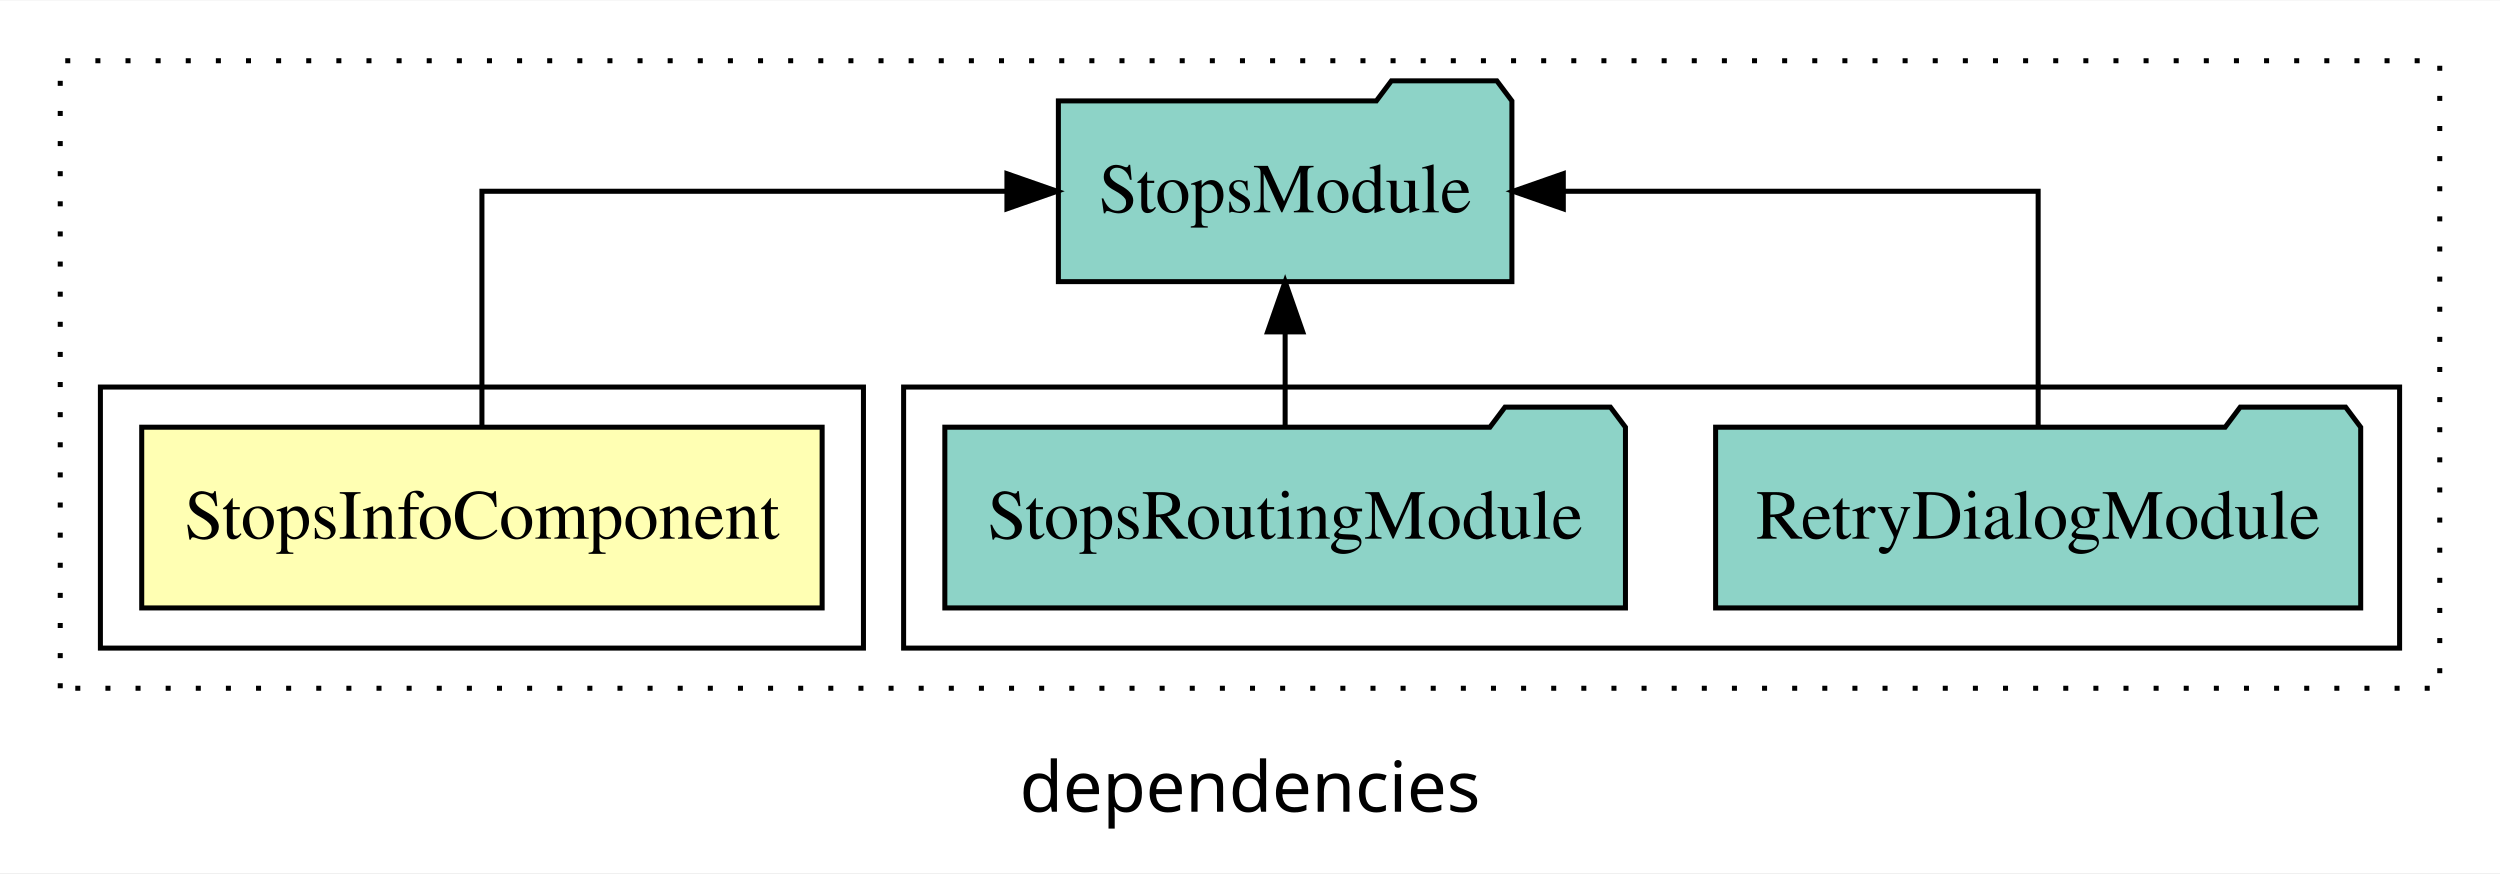
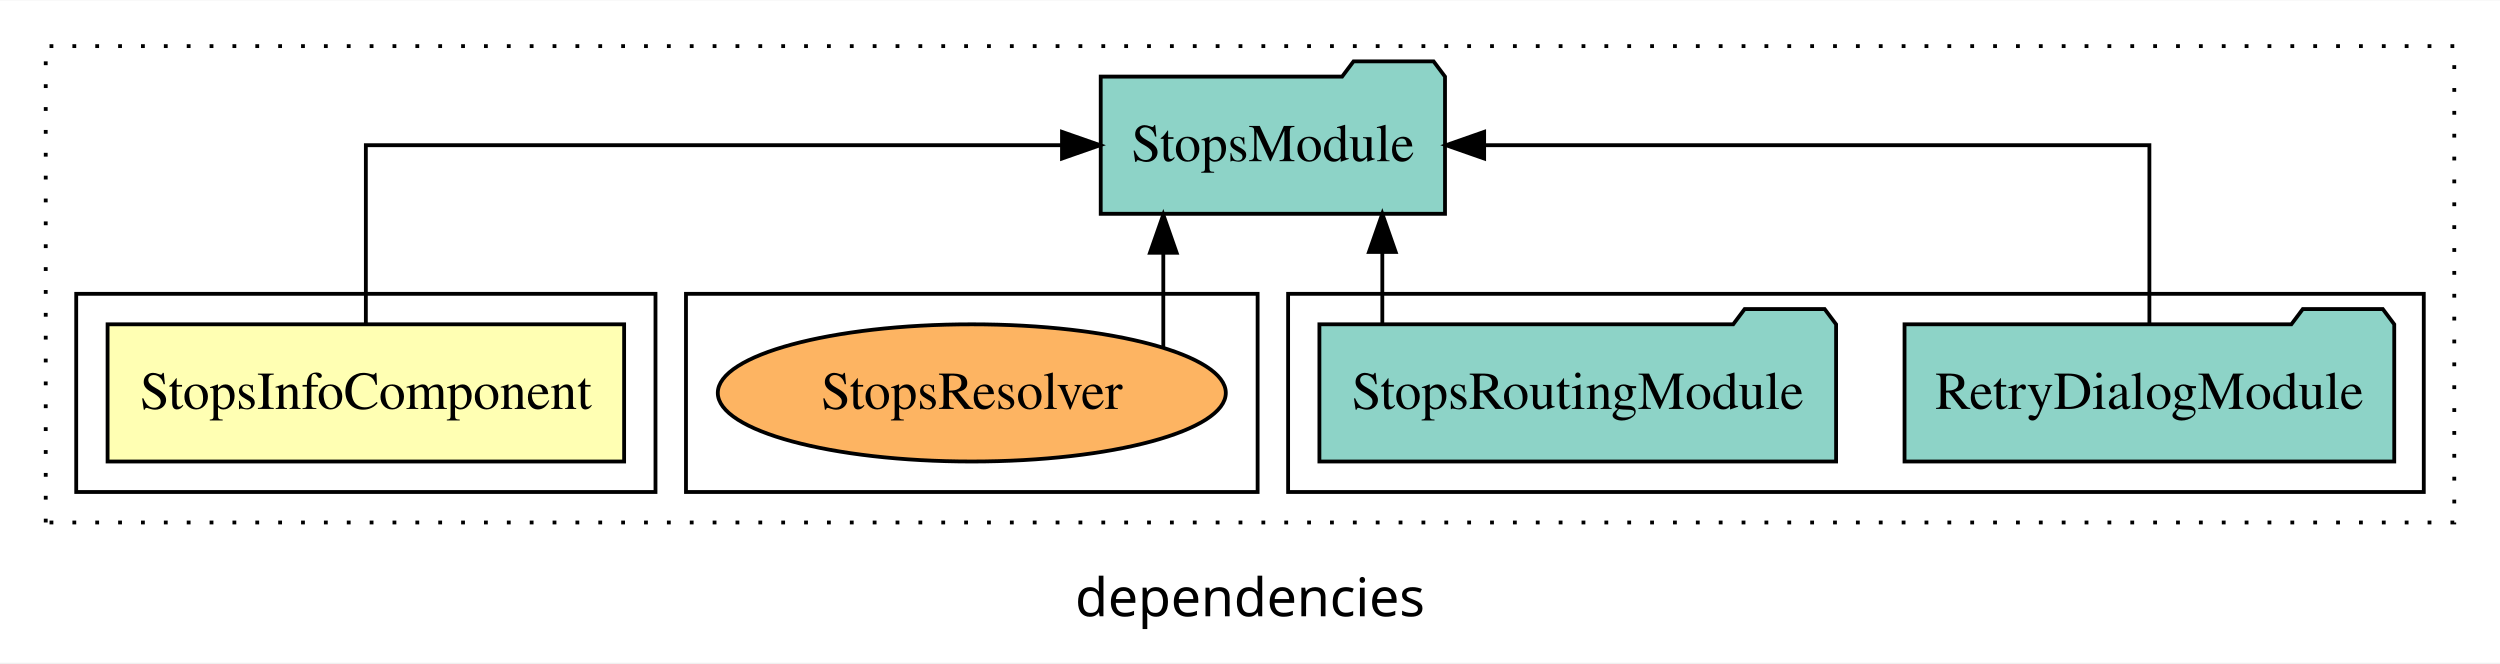
- <svg xmlns="http://www.w3.org/2000/svg" width="498pt" height="174pt" viewBox="0.00 0.00 498.00 173.80">
+ <svg xmlns="http://www.w3.org/2000/svg" width="656pt" height="174pt" viewBox="0.00 0.00 656.00 173.80">
  <g id="graph0" class="graph" transform="scale(1 1) rotate(0) translate(4 169.8)">
-     <polygon fill="white" stroke="transparent" points="-4,4 -4,-169.8 494,-169.8 494,4 -4,4" />
-     <text text-anchor="middle" x="245" y="-8.2" font-family="sans-serif" font-size="14.00">dependencies</text>
+     <polygon fill="white" stroke="transparent" points="-4,4 -4,-169.8 652,-169.8 652,4 -4,4" />
+     <text text-anchor="middle" x="324" y="-8.2" font-family="sans-serif" font-size="14.00">dependencies</text>
    <g id="clust1" class="cluster">
-       <polygon fill="none" stroke="black" stroke-dasharray="1,5" points="8,-32.8 8,-157.8 482,-157.8 482,-32.8 8,-32.8" />
+       <polygon fill="none" stroke="black" stroke-dasharray="1,5" points="8,-32.8 8,-157.8 640,-157.8 640,-32.8 8,-32.8" />
    </g>
    <g id="clust4" class="cluster">
-       <polygon fill="none" stroke="black" points="176,-40.8 176,-92.8 474,-92.8 474,-40.8 176,-40.8" />
+       <polygon fill="none" stroke="black" points="334,-40.8 334,-92.8 632,-92.8 632,-40.8 334,-40.8" />
+     </g>
+     <g id="clust7" class="cluster">
+       <polygon fill="none" stroke="black" points="176,-40.8 176,-92.8 326,-92.8 326,-40.8 176,-40.8" />
    </g>
    <g id="clust2" class="cluster">
      <polygon fill="none" stroke="black" points="16,-40.8 16,-92.8 168,-92.8 168,-40.8 16,-40.8" />
    </g>
    <g id="node1" class="node">
      <polygon fill="#ffffb3" stroke="black" points="159.77,-84.8 24.23,-84.8 24.23,-48.8 159.77,-48.8 159.77,-84.8" />
      <text text-anchor="middle" x="92" y="-62.6" font-family="Times,serif" font-size="14.00">StopsInfoComponent</text>
    </g>
    <g id="node2" class="node">
-       <polygon fill="#8dd3c7" stroke="black" points="297.17,-149.8 294.17,-153.8 273.17,-153.8 270.17,-149.8 206.83,-149.8 206.83,-113.8 297.17,-113.8 297.17,-149.8" />
-       <text text-anchor="middle" x="252" y="-127.6" font-family="Times,serif" font-size="14.00">StopsModule</text>
+       <polygon fill="#8dd3c7" stroke="black" points="375.17,-149.8 372.17,-153.8 351.17,-153.8 348.17,-149.8 284.83,-149.8 284.83,-113.8 375.17,-113.8 375.17,-149.8" />
+       <text text-anchor="middle" x="330" y="-127.6" font-family="Times,serif" font-size="14.00">StopsModule</text>
    </g>
    <g id="edge1" class="edge">
-       <path fill="none" stroke="black" d="M92,-84.91C92,-104.14 92,-131.8 92,-131.8 92,-131.8 196.58,-131.8 196.58,-131.8" />
-       <polygon fill="black" stroke="black" points="196.58,-135.3 206.58,-131.8 196.58,-128.3 196.58,-135.3" />
+       <path fill="none" stroke="black" d="M92,-84.91C92,-104.14 92,-131.8 92,-131.8 92,-131.8 274.67,-131.8 274.67,-131.8" />
+       <polygon fill="black" stroke="black" points="274.67,-135.3 284.67,-131.8 274.67,-128.3 274.67,-135.3" />
    </g>
    <g id="node3" class="node">
-       <polygon fill="#8dd3c7" stroke="black" points="466.25,-84.8 463.25,-88.8 442.25,-88.8 439.25,-84.8 337.75,-84.8 337.75,-48.8 466.25,-48.8 466.25,-84.8" />
-       <text text-anchor="middle" x="402" y="-62.6" font-family="Times,serif" font-size="14.00">RetryDialogModule</text>
+       <polygon fill="#8dd3c7" stroke="black" points="624.25,-84.8 621.25,-88.8 600.25,-88.8 597.25,-84.8 495.75,-84.8 495.75,-48.8 624.25,-48.8 624.25,-84.8" />
+       <text text-anchor="middle" x="560" y="-62.6" font-family="Times,serif" font-size="14.00">RetryDialogModule</text>
    </g>
    <g id="edge2" class="edge">
-       <path fill="none" stroke="black" d="M402,-84.91C402,-104.14 402,-131.8 402,-131.8 402,-131.8 307.41,-131.8 307.41,-131.8" />
-       <polygon fill="black" stroke="black" points="307.41,-128.3 297.41,-131.8 307.41,-135.3 307.41,-128.3" />
+       <path fill="none" stroke="black" d="M560,-84.91C560,-104.14 560,-131.8 560,-131.8 560,-131.8 385.44,-131.8 385.44,-131.8" />
+       <polygon fill="black" stroke="black" points="385.44,-128.3 375.44,-131.8 385.44,-135.3 385.44,-128.3" />
    </g>
    <g id="node4" class="node">
-       <polygon fill="#8dd3c7" stroke="black" points="319.79,-84.8 316.79,-88.8 295.79,-88.8 292.79,-84.8 184.21,-84.8 184.21,-48.8 319.79,-48.8 319.79,-84.8" />
-       <text text-anchor="middle" x="252" y="-62.6" font-family="Times,serif" font-size="14.00">StopsRoutingModule</text>
+       <polygon fill="#8dd3c7" stroke="black" points="477.79,-84.8 474.79,-88.8 453.79,-88.8 450.79,-84.8 342.21,-84.8 342.21,-48.8 477.79,-48.8 477.79,-84.8" />
+       <text text-anchor="middle" x="410" y="-62.6" font-family="Times,serif" font-size="14.00">StopsRoutingModule</text>
    </g>
    <g id="edge3" class="edge">
-       <path fill="none" stroke="black" d="M252,-84.91C252,-84.91 252,-103.79 252,-103.79" />
-       <polygon fill="black" stroke="black" points="248.5,-103.79 252,-113.79 255.5,-103.79 248.5,-103.79" />
+       <path fill="none" stroke="black" d="M358.72,-84.91C358.72,-84.91 358.72,-103.79 358.72,-103.79" />
+       <polygon fill="black" stroke="black" points="355.22,-103.79 358.72,-113.79 362.22,-103.79 355.22,-103.79" />
+     </g>
+     <g id="node5" class="node">
+       <ellipse fill="#fdb462" stroke="black" cx="251" cy="-66.8" rx="66.65" ry="18" />
+       <text text-anchor="middle" x="251" y="-62.6" font-family="Times,serif" font-size="14.00">StopsResolver</text>
+     </g>
+     <g id="edge4" class="edge">
+       <path fill="none" stroke="black" d="M301.25,-78.72C301.25,-78.72 301.25,-103.57 301.25,-103.57" />
+       <polygon fill="black" stroke="black" points="297.75,-103.57 301.25,-113.57 304.75,-103.57 297.75,-103.57" />
    </g>
  </g>
</svg>
